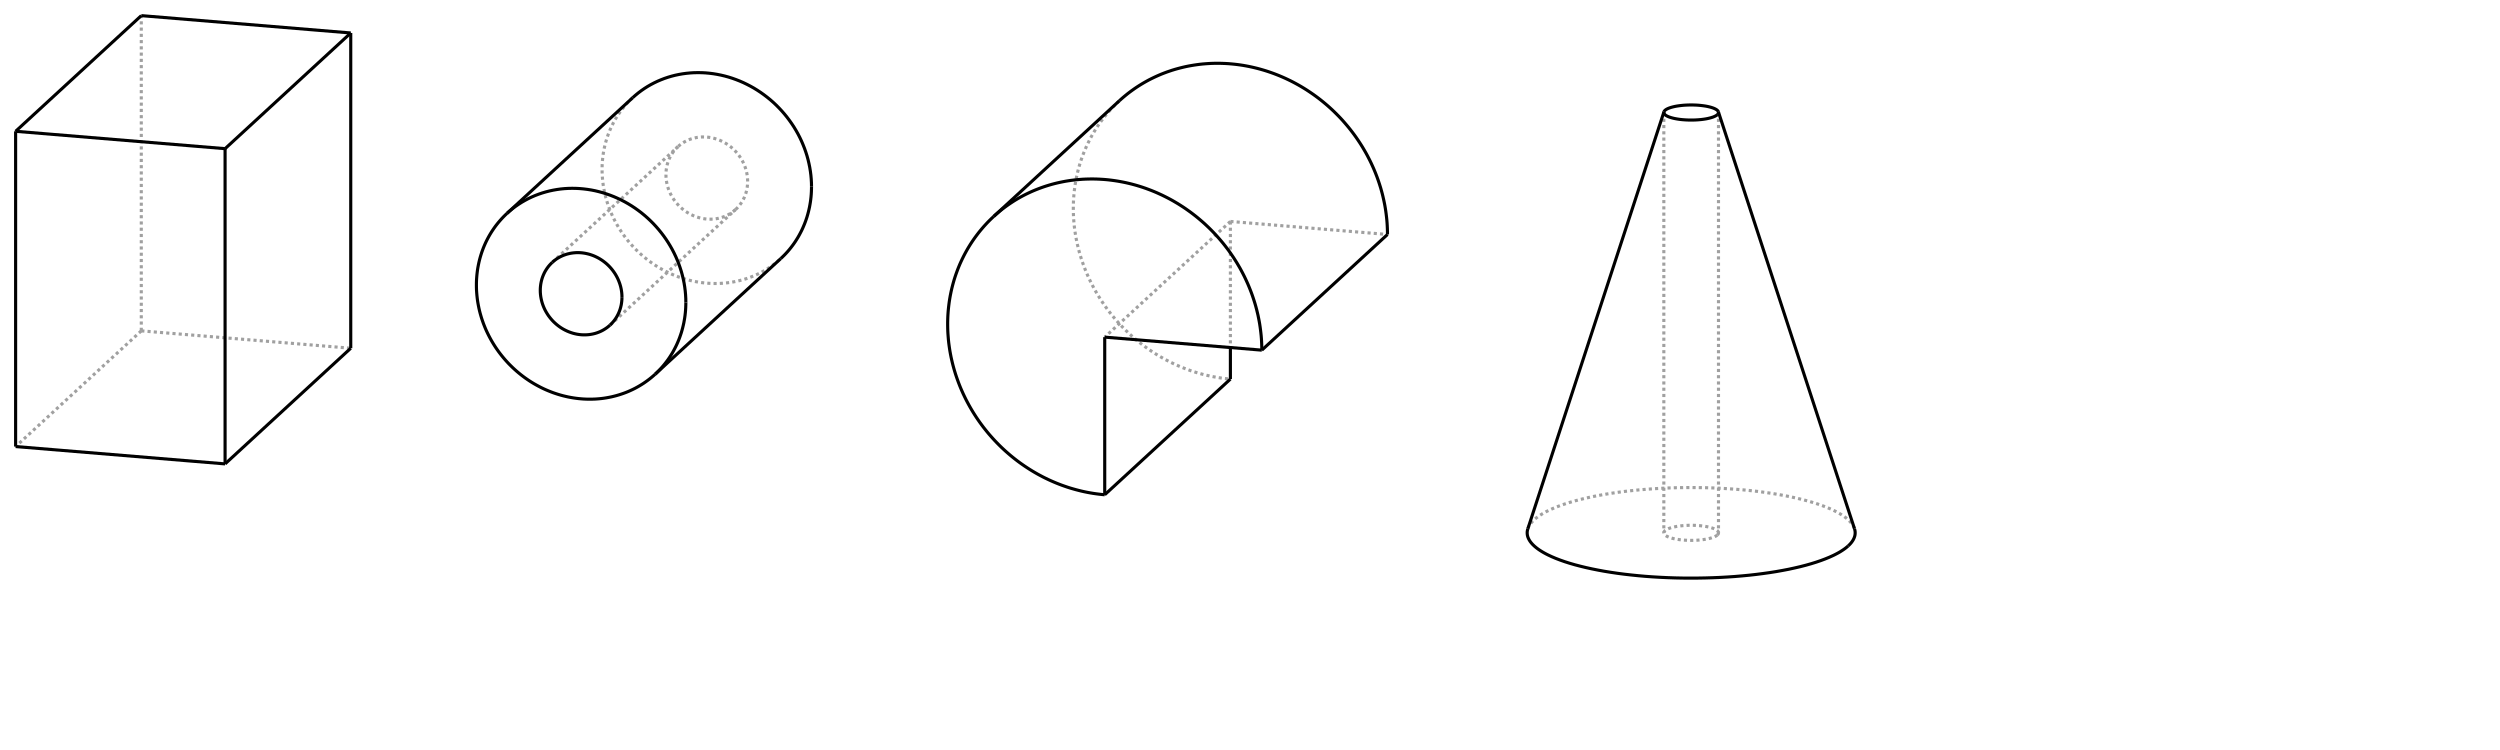
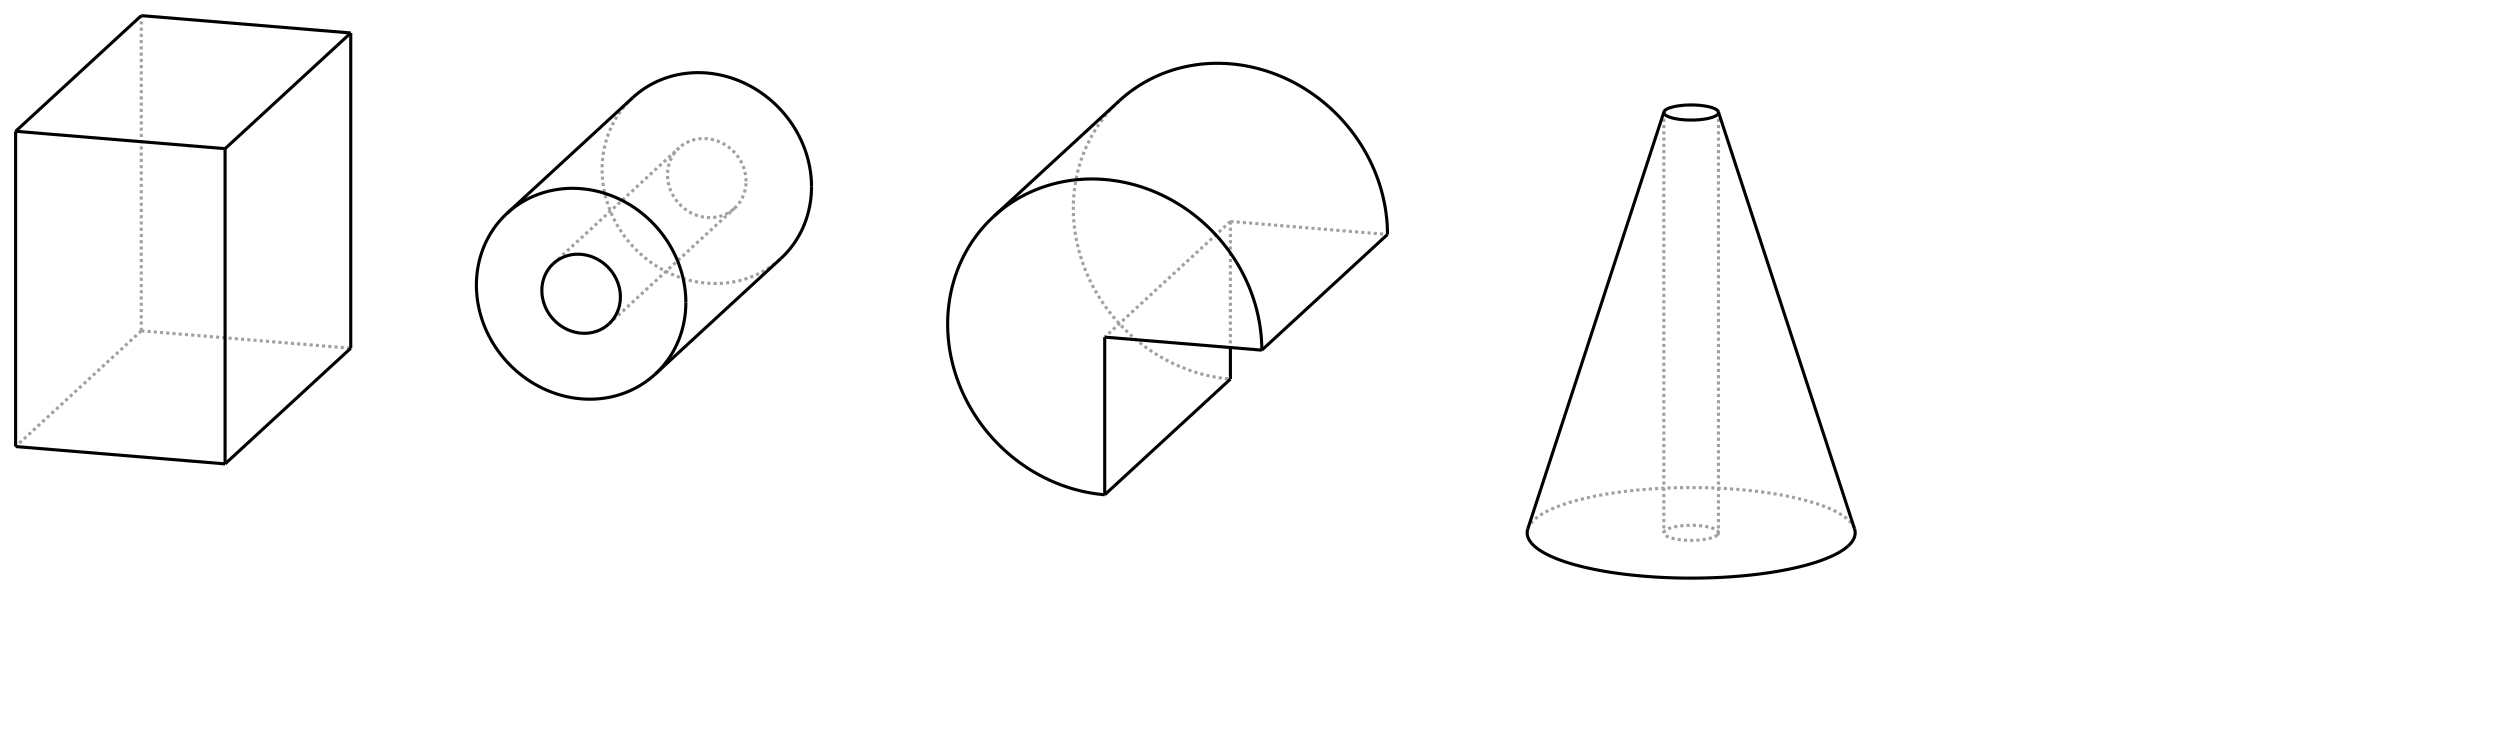
<svg xmlns="http://www.w3.org/2000/svg" width="800.0" height="240.0">
  <g transform="scale(6.997288, -6.997288)   translate(8.377173,-10.96491)" stroke-width="0.143" fill="none">
    <g stroke="rgb(160,160,160)" fill="none" stroke-dasharray="0.143,0.143">
      <path d="M-1.916,-4.166 L-7.663,-9.457 " />
      <path d="M-1.916,-4.166 L-1.916,10.25 " />
      <path d="M-1.916,-4.166 L7.663,-4.96 " />
      <path d="M20.559,6.5 L20.477,6.423 L20.397,6.343 L20.319,6.261 L20.244,6.177 L20.17,6.091 L20.099,6.003 L20.03,5.913 L19.964,5.821 L19.9,5.728 L19.838,5.632 L19.779,5.535 L19.722,5.437 L19.668,5.337 L19.616,5.235 L19.567,5.132 L19.521,5.027 L19.477,4.921 L19.436,4.814 L19.398,4.706 L19.363,4.596 L19.33,4.486 L19.3,4.374 L19.273,4.262 L19.249,4.148 L19.227,4.034 L19.208,3.919 L19.193,3.804 L19.18,3.688 L19.17,3.571 L19.162,3.454 L19.158,3.336 L19.157,3.218 L19.158,3.1 L19.162,2.982 L19.17,2.864 L19.18,2.745 L19.193,2.627 L19.208,2.509 L19.227,2.391 L19.249,2.273 L19.273,2.156 L19.3,2.039 L19.33,1.922 L19.363,1.806 L19.398,1.691 L19.436,1.576 L19.477,1.462 L19.521,1.349 L19.567,1.237 L19.616,1.126 L19.668,1.015 L19.722,0.906 L19.779,0.798 L19.838,0.691 L19.9,0.586 L19.964,0.482 L20.03,0.379 L20.099,0.278 L20.17,0.178 L20.244,0.08 L20.319,-0.017 L20.397,-0.112 L20.477,-0.205 L20.559,-0.296 L20.643,-0.385 L20.729,-0.473 L20.818,-0.558 L20.907,-0.641 L20.999,-0.723 L21.093,-0.802 L21.188,-0.879 L21.285,-0.954 L21.383,-1.026 L21.484,-1.096 L21.585,-1.164 L21.688,-1.229 L21.792,-1.292 L21.898,-1.353 L22.005,-1.411 L22.113,-1.466 L22.222,-1.519 L22.332,-1.569 L22.443,-1.617 L22.555,-1.662 L22.668,-1.704 L22.782,-1.744 L22.896,-1.78 L23.011,-1.814 L23.127,-1.845 L23.243,-1.874 L23.359,-1.899 L23.476,-1.922 L23.593,-1.942 L23.711,-1.959 L23.828,-1.973 L23.946,-1.984 L24.063,-1.992 L24.181,-1.998 L24.298,-2 L24.415,-2 L24.532,-1.996 L24.648,-1.99 L24.764,-1.981 L24.88,-1.969 L24.995,-1.954 L25.109,-1.936 L25.223,-1.916 L25.336,-1.892 L25.448,-1.866 L25.559,-1.837 L25.669,-1.805 L25.778,-1.77 L25.886,-1.732 L25.993,-1.692 L26.099,-1.649 L26.203,-1.604 L26.306,-1.555 L26.408,-1.504 L26.508,-1.451 L26.606,-1.395 L26.703,-1.336 L26.799,-1.275 L26.892,-1.211 L26.984,-1.145 L27.074,-1.076 L27.162,-1.006 L27.248,-0.932 L27.332,-0.857 " />
-       <path d="M25.813,2.667 L25.812,2.736 L25.808,2.805 L25.802,2.874 L25.793,2.944 L25.782,3.013 L25.768,3.081 L25.752,3.15 L25.733,3.218 L25.712,3.285 L25.688,3.352 L25.662,3.418 L25.634,3.483 L25.604,3.547 L25.571,3.611 L25.536,3.673 L25.499,3.734 L25.459,3.794 L25.418,3.853 L25.375,3.91 L25.33,3.966 L25.282,4.02 L25.234,4.072 L25.183,4.123 L25.131,4.172 L25.077,4.219 L25.021,4.265 L24.964,4.308 L24.906,4.35 L24.846,4.389 L24.785,4.426 L24.723,4.461 L24.66,4.494 L24.596,4.524 L24.532,4.553 L24.466,4.579 L24.399,4.602 L24.332,4.623 L24.265,4.642 L24.197,4.658 L24.129,4.672 L24.06,4.683 L23.991,4.691 L23.923,4.698 L23.854,4.701 L23.785,4.702 L23.717,4.701 L23.649,4.697 L23.581,4.69 L23.514,4.681 L23.448,4.669 L23.382,4.655 L23.316,4.638 L23.252,4.619 L23.189,4.598 L23.126,4.574 L23.065,4.547 L23.005,4.519 L22.946,4.488 L22.889,4.455 L22.833,4.419 L22.779,4.382 L22.726,4.342 L22.674,4.3 L22.625,4.256 " />
-       <path d="M22.625,4.256 L22.562,4.195 L22.502,4.13 L22.445,4.062 L22.393,3.991 L22.344,3.918 L22.298,3.842 L22.257,3.763 L22.22,3.682 L22.187,3.599 L22.158,3.514 L22.134,3.427 L22.114,3.339 L22.098,3.25 L22.087,3.159 L22.08,3.068 L22.078,2.976 L22.08,2.884 L22.087,2.792 L22.098,2.7 L22.114,2.608 L22.134,2.516 L22.158,2.426 L22.187,2.336 L22.22,2.247 L22.257,2.16 L22.298,2.075 L22.344,1.991 L22.393,1.909 L22.445,1.829 L22.502,1.752 L22.562,1.678 L22.625,1.606 L22.691,1.537 L22.761,1.471 L22.833,1.408 L22.908,1.349 L22.985,1.294 L23.065,1.242 L23.147,1.194 L23.231,1.149 L23.316,1.109 L23.403,1.073 L23.492,1.041 L23.581,1.014 L23.672,0.99 L23.763,0.972 L23.854,0.957 L23.946,0.947 L24.037,0.942 L24.129,0.941 L24.22,0.945 L24.31,0.953 L24.399,0.966 L24.488,0.983 L24.575,1.005 L24.66,1.031 L24.744,1.061 L24.826,1.096 L24.906,1.135 L24.983,1.177 L25.058,1.224 L25.131,1.275 L25.2,1.329 L25.266,1.387 " />
-       <path d="M25.266,1.387 L25.33,1.448 L25.389,1.513 L25.446,1.581 L25.499,1.652 L25.548,1.725 L25.593,1.802 L25.634,1.88 L25.671,1.961 L25.704,2.045 L25.733,2.129 L25.757,2.216 L25.778,2.304 L25.793,2.394 L25.804,2.484 L25.811,2.575 L25.813,2.667 " />
+       <path d="M25.742,2.673 L25.74,2.739 L25.737,2.806 L25.731,2.872 L25.722,2.939 L25.711,3.005 L25.698,3.071 L25.682,3.137 L25.664,3.202 L25.644,3.267 L25.621,3.331 L25.596,3.395 L25.569,3.458 L25.54,3.519 L25.508,3.58 L25.475,3.64 L25.439,3.699 L25.401,3.757 L25.361,3.813 L25.32,3.868 L25.276,3.922 L25.231,3.974 L25.184,4.024 L25.135,4.073 L25.085,4.12 L25.033,4.166 L24.98,4.209 L24.925,4.251 L24.869,4.291 L24.812,4.329 L24.753,4.364 L24.694,4.398 L24.633,4.43 L24.571,4.459 L24.509,4.486 L24.446,4.511 L24.382,4.534 L24.318,4.554 L24.253,4.572 L24.187,4.587 L24.122,4.6 L24.056,4.611 L23.99,4.619 L23.924,4.625 L23.858,4.629 L23.792,4.63 L23.726,4.628 L23.66,4.624 L23.595,4.618 L23.531,4.609 L23.467,4.598 L23.403,4.584 L23.341,4.568 L23.279,4.55 L23.218,4.529 L23.158,4.506 L23.099,4.481 L23.041,4.453 L22.985,4.424 L22.93,4.392 L22.876,4.358 L22.823,4.322 L22.773,4.283 L22.723,4.243 L22.676,4.201 " />
+       <path d="M22.676,4.201 L22.615,4.142 L22.557,4.08 L22.503,4.015 L22.452,3.947 L22.405,3.876 L22.362,3.802 L22.322,3.727 L22.286,3.649 L22.255,3.569 L22.227,3.487 L22.204,3.404 L22.184,3.319 L22.169,3.233 L22.158,3.146 L22.152,3.059 L22.15,2.97 L22.152,2.882 L22.158,2.793 L22.169,2.704 L22.184,2.616 L22.204,2.528 L22.227,2.441 L22.255,2.355 L22.286,2.269 L22.322,2.186 L22.362,2.103 L22.405,2.023 L22.452,1.944 L22.503,1.868 L22.557,1.793 L22.615,1.722 L22.676,1.653 L22.74,1.586 L22.806,1.523 L22.876,1.463 L22.948,1.406 L23.022,1.352 L23.099,1.302 L23.178,1.256 L23.258,1.214 L23.341,1.175 L23.424,1.14 L23.509,1.11 L23.595,1.083 L23.682,1.061 L23.77,1.043 L23.858,1.029 L23.946,1.02 L24.034,1.014 L24.122,1.014 L24.209,1.017 L24.296,1.025 L24.382,1.037 L24.467,1.054 L24.551,1.075 L24.633,1.1 L24.714,1.129 L24.792,1.162 L24.869,1.199 L24.943,1.241 L25.015,1.286 L25.085,1.334 L25.152,1.386 L25.216,1.442 " />
+       <path d="M25.216,1.442 L25.276,1.501 L25.334,1.563 L25.388,1.629 L25.439,1.697 L25.486,1.768 L25.53,1.841 L25.569,1.917 L25.605,1.995 L25.637,2.074 L25.664,2.156 L25.688,2.239 L25.707,2.324 L25.722,2.41 L25.733,2.497 L25.739,2.585 L25.742,2.673 " />
      <path d="M42.812,6.356 L42.719,6.269 L42.628,6.18 L42.539,6.089 L42.452,5.997 L42.366,5.902 L42.283,5.807 L42.201,5.709 L42.121,5.61 L42.044,5.509 L41.968,5.406 L41.894,5.302 L41.822,5.197 L41.752,5.09 L41.685,4.982 L41.619,4.872 L41.556,4.761 L41.495,4.648 L41.436,4.534 L41.379,4.419 L41.324,4.303 L41.271,4.185 L41.221,4.067 L41.173,3.947 L41.128,3.826 L41.084,3.705 L41.043,3.582 L41.004,3.458 L40.968,3.334 L40.934,3.208 L40.902,3.082 L40.873,2.955 L40.846,2.828 L40.821,2.699 L40.799,2.57 L40.779,2.441 L40.762,2.311 L40.747,2.18 L40.734,2.049 L40.724,1.918 L40.716,1.786 L40.711,1.654 L40.708,1.521 L40.708,1.389 L40.71,1.256 L40.714,1.123 L40.721,0.99 L40.73,0.857 L40.742,0.723 L40.756,0.59 L40.773,0.457 L40.792,0.324 L40.813,0.192 L40.837,0.059 L40.863,-0.073 L40.892,-0.205 L40.923,-0.336 L40.956,-0.468 L40.992,-0.598 L41.03,-0.729 L41.07,-0.858 L41.113,-0.987 L41.158,-1.116 L41.205,-1.244 L41.254,-1.371 L41.306,-1.497 L41.36,-1.623 L41.416,-1.748 L41.475,-1.872 L41.535,-1.995 L41.598,-2.117 L41.663,-2.238 L41.73,-2.358 L41.799,-2.477 L41.87,-2.594 L41.943,-2.711 L42.018,-2.826 L42.095,-2.94 L42.174,-3.053 L42.255,-3.165 L42.338,-3.275 L42.423,-3.384 L42.51,-3.491 L42.598,-3.597 L42.689,-3.702 L42.781,-3.805 L42.874,-3.906 L42.97,-4.006 L43.067,-4.104 L43.166,-4.2 L43.266,-4.295 L43.368,-4.388 L43.472,-4.479 L43.577,-4.568 L43.683,-4.656 L43.791,-4.741 L43.9,-4.825 L44.011,-4.907 L44.123,-4.987 L44.236,-5.065 L44.35,-5.141 L44.466,-5.215 L44.583,-5.287 L44.701,-5.356 L44.82,-5.424 L44.94,-5.49 L45.061,-5.553 L45.183,-5.614 L45.306,-5.673 L45.43,-5.73 L45.554,-5.785 L45.68,-5.837 L45.806,-5.887 L45.933,-5.935 L46.06,-5.981 L46.189,-6.024 L46.317,-6.065 L46.447,-6.104 L46.576,-6.14 L46.707,-6.174 L46.837,-6.205 L46.968,-6.234 L47.1,-6.261 L47.231,-6.285 L47.363,-6.307 L47.495,-6.327 L47.627,-6.344 L47.759,-6.358 L47.891,-6.371 " />
      <path d="M47.891,0.838 L47.891,-4.929 " />
      <path d="M47.891,0.838 L55.075,0.242 " />
      <path d="M47.891,0.838 L42.144,-4.453 " />
      <path d="M70.161,-13.502 L70.124,-13.531 L70.078,-13.559 L70.023,-13.586 L69.96,-13.611 L69.889,-13.635 L69.811,-13.656 L69.726,-13.676 L69.635,-13.694 L69.538,-13.709 L69.437,-13.722 L69.332,-13.732 L69.225,-13.74 L69.115,-13.745 L69.004,-13.748 L68.893,-13.747 L68.782,-13.744 L68.673,-13.738 L68.566,-13.73 L68.462,-13.719 L68.362,-13.705 L68.267,-13.689 L68.177,-13.671 L68.094,-13.651 L68.018,-13.628 L67.949,-13.604 L67.888,-13.578 L67.835,-13.551 L67.792,-13.523 L67.758,-13.494 L67.733,-13.464 L67.725,-13.449 L67.718,-13.433 L67.715,-13.418 L67.713,-13.403 " />
      <path d="M67.713,-13.403 L67.715,-13.386 L67.72,-13.369 L67.727,-13.352 L67.738,-13.335 L67.751,-13.319 L67.767,-13.302 L67.809,-13.271 L67.861,-13.24 L67.924,-13.211 L67.997,-13.184 L68.08,-13.159 L68.171,-13.136 L68.269,-13.116 L68.374,-13.098 L68.485,-13.084 L68.601,-13.072 L68.72,-13.064 L68.841,-13.059 L68.963,-13.057 L69.086,-13.059 L69.207,-13.064 L69.326,-13.072 L69.442,-13.084 L69.553,-13.098 L69.658,-13.116 L69.756,-13.136 L69.847,-13.159 L69.93,-13.184 L70.003,-13.211 L70.066,-13.24 L70.118,-13.271 L70.16,-13.302 L70.176,-13.319 L70.189,-13.335 L70.2,-13.352 L70.207,-13.369 L70.212,-13.386 L70.213,-13.403 " />
      <path d="M70.213,-13.403 L70.21,-13.428 L70.2,-13.453 L70.184,-13.477 L70.161,-13.502 " />
      <path d="M61.494,-13.217 L61.511,-13.169 L61.533,-13.121 L61.558,-13.074 L61.588,-13.027 L61.621,-12.98 L61.659,-12.933 L61.7,-12.886 L61.745,-12.84 L61.794,-12.794 L61.847,-12.748 L61.904,-12.703 L61.965,-12.658 L62.029,-12.614 L62.097,-12.57 L62.168,-12.526 L62.244,-12.483 L62.322,-12.44 L62.405,-12.398 L62.58,-12.315 L62.769,-12.235 L62.971,-12.157 L63.186,-12.082 L63.414,-12.009 L63.653,-11.94 L63.904,-11.874 L64.165,-11.811 L64.437,-11.751 L64.719,-11.695 L65.009,-11.643 L65.308,-11.594 L65.615,-11.549 L65.929,-11.508 L66.25,-11.472 L66.576,-11.439 L66.908,-11.411 L67.244,-11.387 L67.583,-11.367 L67.926,-11.351 L68.27,-11.34 L68.617,-11.334 L68.963,-11.331 L69.31,-11.334 L69.657,-11.34 L70.001,-11.351 L70.344,-11.367 L70.683,-11.387 L71.019,-11.411 L71.351,-11.439 L71.677,-11.472 L71.998,-11.508 L72.312,-11.549 L72.619,-11.594 L72.918,-11.643 L73.208,-11.695 L73.49,-11.751 L73.762,-11.811 L74.023,-11.874 L74.274,-11.94 L74.513,-12.009 L74.741,-12.082 L74.956,-12.157 L75.158,-12.235 L75.347,-12.315 L75.522,-12.398 L75.605,-12.44 L75.683,-12.483 L75.759,-12.526 L75.83,-12.57 L75.898,-12.614 L75.962,-12.658 L76.023,-12.703 L76.08,-12.748 L76.133,-12.794 L76.182,-12.84 L76.227,-12.886 L76.268,-12.933 L76.306,-12.98 L76.339,-13.027 L76.368,-13.074 L76.394,-13.121 L76.416,-13.169 L76.433,-13.217 " />
-       <path d="M19.519,-3.904 L25.266,1.387 " />
-       <path d="M16.878,-1.034 L22.625,4.256 " />
+       <path d="M19.469,-3.848 L25.216,1.442 " />
+       <path d="M16.929,-1.089 L22.676,4.201 " />
      <path d="M67.713,5.82 L67.713,-13.403 " />
      <path d="M70.213,5.82 L70.213,-13.403 " />
    </g>
    <g stroke="rgb(0,0,0)" fill="none">
      <path d="M-7.663,-9.457 L-7.663,4.96 " />
      <path d="M-1.916,10.25 L-7.663,4.96 " />
      <path d="M7.663,-4.96 L1.916,-10.25 " />
      <path d="M1.916,-10.25 L1.916,4.166 " />
      <path d="M7.663,9.457 L1.916,4.166 " />
      <path d="M7.663,-4.96 L7.663,9.457 " />
      <path d="M-7.663,-9.457 L1.916,-10.25 " />
      <path d="M-1.916,10.25 L7.663,9.457 " />
      <path d="M-7.663,4.96 L1.916,4.166 " />
      <path d="M22.988,-2.866 L22.985,-2.689 L22.975,-2.511 L22.959,-2.334 L22.936,-2.156 L22.907,-1.979 L22.871,-1.803 L22.83,-1.628 L22.782,-1.454 L22.727,-1.281 L22.667,-1.11 L22.6,-0.94 L22.528,-0.773 L22.45,-0.608 L22.366,-0.445 L22.276,-0.286 L22.181,-0.129 L22.08,0.025 L21.974,0.175 L21.863,0.321 L21.747,0.464 L21.626,0.603 L21.501,0.738 L21.371,0.868 L21.237,0.994 L21.099,1.115 L20.956,1.232 L20.81,1.343 L20.661,1.449 L20.508,1.55 L20.352,1.645 L20.193,1.735 L20.031,1.819 L19.867,1.897 L19.701,1.97 L19.533,2.036 L19.362,2.096 L19.191,2.15 L19.017,2.198 L18.843,2.24 L18.668,2.275 L18.492,2.303 L18.316,2.325 L18.14,2.341 L17.964,2.35 L17.788,2.353 L17.612,2.349 L17.438,2.339 L17.264,2.322 L17.092,2.298 L16.921,2.268 L16.752,2.232 L16.585,2.189 L16.42,2.14 L16.258,2.085 L16.098,2.024 L15.941,1.956 L15.787,1.883 L15.637,1.803 L15.489,1.718 L15.346,1.627 L15.206,1.531 L15.071,1.429 L14.939,1.322 L14.812,1.21 " />
      <path d="M14.812,1.21 L14.73,1.132 L14.65,1.052 L14.572,0.97 L14.497,0.886 L14.423,0.8 L14.352,0.712 L14.283,0.623 L14.217,0.531 L14.153,0.437 L14.091,0.342 L14.032,0.245 L13.975,0.146 L13.921,0.046 L13.869,-0.056 L13.82,-0.159 L13.774,-0.263 L13.73,-0.369 L13.69,-0.476 L13.651,-0.585 L13.616,-0.694 L13.583,-0.805 L13.553,-0.916 L13.526,-1.029 L13.502,-1.142 L13.48,-1.256 L13.461,-1.371 L13.446,-1.487 L13.433,-1.603 L13.423,-1.72 L13.415,-1.837 L13.411,-1.954 L13.41,-2.072 L13.411,-2.19 L13.415,-2.308 L13.423,-2.427 L13.433,-2.545 L13.446,-2.663 L13.461,-2.782 L13.48,-2.9 L13.502,-3.017 L13.526,-3.135 L13.553,-3.252 L13.583,-3.368 L13.616,-3.484 L13.651,-3.6 L13.69,-3.714 L13.73,-3.828 L13.774,-3.941 L13.82,-4.054 L13.869,-4.165 L13.921,-4.275 L13.975,-4.384 L14.032,-4.492 L14.091,-4.599 L14.153,-4.705 L14.217,-4.809 L14.283,-4.912 L14.352,-5.013 L14.423,-5.113 L14.497,-5.211 L14.572,-5.307 L14.65,-5.402 L14.73,-5.495 L14.812,-5.586 L14.896,-5.676 L14.983,-5.763 L15.071,-5.849 L15.161,-5.932 L15.252,-6.013 L15.346,-6.092 L15.441,-6.169 L15.538,-6.244 L15.637,-6.317 L15.737,-6.387 L15.838,-6.455 L15.941,-6.52 L16.045,-6.583 L16.151,-6.643 L16.258,-6.701 L16.366,-6.757 L16.475,-6.81 L16.585,-6.86 L16.696,-6.907 L16.808,-6.952 L16.921,-6.995 L17.035,-7.034 L17.149,-7.071 L17.264,-7.105 L17.38,-7.136 L17.496,-7.164 L17.612,-7.19 L17.729,-7.212 L17.846,-7.232 L17.964,-7.249 L18.081,-7.263 L18.199,-7.274 L18.316,-7.283 L18.434,-7.288 L18.551,-7.291 L18.668,-7.29 L18.785,-7.287 L18.901,-7.281 L19.017,-7.272 L19.133,-7.26 L19.248,-7.245 L19.362,-7.227 L19.476,-7.206 L19.589,-7.183 L19.701,-7.156 L19.812,-7.127 L19.922,-7.095 L20.031,-7.06 L20.139,-7.023 L20.246,-6.983 L20.352,-6.94 L20.456,-6.894 L20.559,-6.846 L20.661,-6.795 L20.761,-6.741 L20.859,-6.685 L20.956,-6.626 L21.052,-6.565 L21.145,-6.501 L21.237,-6.435 L21.327,-6.367 L21.415,-6.296 L21.501,-6.223 L21.585,-6.148 " />
      <path d="M21.585,-6.148 L21.667,-6.07 L21.747,-5.99 L21.825,-5.908 L21.901,-5.824 L21.974,-5.738 L22.045,-5.65 L22.114,-5.56 L22.181,-5.469 L22.245,-5.375 L22.306,-5.28 L22.366,-5.183 L22.422,-5.084 L22.476,-4.984 L22.528,-4.882 L22.577,-4.779 L22.623,-4.674 L22.667,-4.569 L22.708,-4.461 L22.746,-4.353 L22.782,-4.244 L22.814,-4.133 L22.844,-4.021 L22.871,-3.909 L22.896,-3.796 L22.917,-3.681 L22.936,-3.567 L22.952,-3.451 L22.965,-3.335 L22.975,-3.218 L22.982,-3.101 L22.986,-2.984 L22.988,-2.866 " />
      <path d="M28.735,2.425 L28.732,2.602 L28.722,2.779 L28.706,2.957 L28.683,3.134 L28.654,3.311 L28.618,3.487 L28.577,3.663 L28.529,3.837 L28.474,4.01 L28.414,4.181 L28.347,4.35 L28.275,4.518 L28.197,4.683 L28.113,4.845 L28.023,5.005 L27.928,5.162 L27.827,5.315 L27.721,5.465 L27.61,5.612 L27.494,5.755 L27.373,5.894 L27.248,6.028 L27.118,6.159 L26.984,6.285 L26.846,6.406 L26.703,6.522 L26.557,6.633 L26.408,6.739 L26.255,6.84 L26.099,6.936 L25.94,7.025 L25.778,7.109 L25.614,7.188 L25.448,7.26 L25.28,7.326 L25.109,7.387 L24.938,7.441 L24.764,7.489 L24.59,7.53 L24.415,7.565 L24.239,7.594 L24.063,7.616 L23.887,7.632 L23.711,7.641 L23.535,7.643 L23.359,7.64 L23.185,7.629 L23.011,7.612 L22.839,7.589 L22.668,7.559 L22.499,7.523 L22.332,7.48 L22.167,7.431 L22.005,7.376 L21.845,7.314 L21.688,7.247 L21.534,7.173 L21.383,7.094 L21.236,7.009 L21.093,6.918 L20.953,6.821 L20.818,6.72 L20.686,6.612 L20.559,6.5 " />
      <path d="M27.332,-0.857 L27.414,-0.779 L27.494,-0.7 L27.572,-0.618 L27.648,-0.534 L27.721,-0.448 L27.792,-0.36 L27.861,-0.27 L27.928,-0.178 L27.992,-0.085 L28.053,0.011 L28.113,0.108 L28.169,0.206 L28.223,0.307 L28.275,0.408 L28.324,0.511 L28.37,0.616 L28.414,0.722 L28.455,0.829 L28.493,0.937 L28.529,1.047 L28.561,1.157 L28.591,1.269 L28.618,1.382 L28.643,1.495 L28.664,1.609 L28.683,1.724 L28.699,1.84 L28.712,1.956 L28.722,2.072 L28.729,2.189 L28.733,2.307 L28.735,2.425 " />
-       <path d="M20.066,-2.624 L20.065,-2.555 L20.061,-2.485 L20.055,-2.416 L20.046,-2.347 L20.035,-2.278 L20.021,-2.209 L20.005,-2.141 L19.986,-2.073 L19.965,-2.006 L19.941,-1.939 L19.915,-1.873 L19.887,-1.807 L19.857,-1.743 L19.824,-1.68 L19.789,-1.617 L19.752,-1.556 L19.712,-1.496 L19.671,-1.438 L19.628,-1.381 L19.583,-1.325 L19.536,-1.271 L19.487,-1.218 L19.436,-1.167 L19.384,-1.118 L19.33,-1.071 L19.274,-1.026 L19.217,-0.982 L19.159,-0.941 L19.099,-0.902 L19.038,-0.864 L18.976,-0.829 L18.913,-0.797 L18.849,-0.766 L18.785,-0.738 L18.719,-0.712 L18.653,-0.689 L18.586,-0.667 L18.518,-0.649 L18.45,-0.633 L18.382,-0.619 L18.313,-0.608 L18.245,-0.599 L18.176,-0.593 L18.107,-0.589 L18.038,-0.588 L17.97,-0.59 L17.902,-0.594 L17.834,-0.601 L17.767,-0.61 L17.701,-0.621 L17.635,-0.636 L17.569,-0.652 L17.505,-0.671 L17.442,-0.693 L17.379,-0.717 L17.318,-0.743 L17.258,-0.772 L17.199,-0.803 L17.142,-0.836 L17.086,-0.871 L17.032,-0.909 L16.979,-0.949 L16.927,-0.99 L16.878,-1.034 " />
-       <path d="M16.878,-1.034 L16.815,-1.096 L16.755,-1.16 L16.698,-1.228 L16.646,-1.299 L16.597,-1.373 L16.551,-1.449 L16.51,-1.528 L16.473,-1.609 L16.44,-1.692 L16.411,-1.777 L16.387,-1.863 L16.367,-1.951 L16.351,-2.041 L16.34,-2.131 L16.333,-2.222 L16.331,-2.314 L16.333,-2.406 L16.34,-2.499 L16.351,-2.591 L16.367,-2.683 L16.387,-2.774 L16.411,-2.865 L16.44,-2.955 L16.473,-3.043 L16.51,-3.13 L16.551,-3.216 L16.597,-3.3 L16.646,-3.381 L16.698,-3.461 L16.755,-3.538 L16.815,-3.613 L16.878,-3.685 L16.944,-3.754 L17.014,-3.819 L17.086,-3.882 L17.161,-3.941 L17.238,-3.997 L17.318,-4.049 L17.4,-4.097 L17.484,-4.141 L17.569,-4.181 L17.657,-4.217 L17.745,-4.249 L17.834,-4.277 L17.925,-4.3 L18.016,-4.319 L18.107,-4.333 L18.199,-4.343 L18.29,-4.348 L18.382,-4.349 L18.473,-4.345 L18.563,-4.337 L18.653,-4.324 L18.741,-4.307 L18.828,-4.286 L18.913,-4.26 L18.997,-4.229 L19.079,-4.195 L19.159,-4.156 L19.236,-4.113 L19.311,-4.066 L19.384,-4.016 L19.453,-3.961 L19.519,-3.904 " />
-       <path d="M19.519,-3.904 L19.583,-3.842 L19.642,-3.777 L19.699,-3.71 L19.752,-3.639 L19.801,-3.565 L19.846,-3.489 L19.887,-3.41 L19.924,-3.329 L19.957,-3.246 L19.986,-3.161 L20.01,-3.074 L20.031,-2.986 L20.046,-2.897 L20.057,-2.807 L20.064,-2.715 L20.066,-2.624 " />
+       <path d="M19.995,-2.618 L19.993,-2.551 L19.99,-2.485 L19.984,-2.418 L19.975,-2.352 L19.964,-2.285 L19.951,-2.219 L19.935,-2.153 L19.917,-2.088 L19.897,-2.023 L19.874,-1.959 L19.849,-1.896 L19.822,-1.833 L19.793,-1.771 L19.761,-1.71 L19.728,-1.65 L19.692,-1.591 L19.654,-1.534 L19.615,-1.478 L19.573,-1.423 L19.529,-1.369 L19.484,-1.317 L19.437,-1.266 L19.388,-1.217 L19.338,-1.17 L19.286,-1.125 L19.233,-1.081 L19.178,-1.039 L19.122,-1 L19.065,-0.962 L19.006,-0.926 L18.947,-0.892 L18.886,-0.861 L18.824,-0.832 L18.762,-0.804 L18.699,-0.78 L18.635,-0.757 L18.571,-0.737 L18.506,-0.719 L18.44,-0.703 L18.375,-0.69 L18.309,-0.679 L18.243,-0.671 L18.177,-0.665 L18.111,-0.662 L18.045,-0.661 L17.979,-0.662 L17.913,-0.666 L17.848,-0.672 L17.784,-0.681 L17.72,-0.692 L17.656,-0.706 L17.594,-0.722 L17.532,-0.74 L17.471,-0.761 L17.411,-0.784 L17.352,-0.809 L17.294,-0.837 L17.238,-0.867 L17.183,-0.899 L17.129,-0.933 L17.076,-0.969 L17.026,-1.007 L16.976,-1.047 L16.929,-1.089 " />
+       <path d="M16.929,-1.089 L16.868,-1.148 L16.81,-1.211 L16.756,-1.276 L16.705,-1.344 L16.658,-1.415 L16.615,-1.488 L16.575,-1.564 L16.539,-1.642 L16.508,-1.722 L16.48,-1.803 L16.457,-1.887 L16.437,-1.971 L16.422,-2.057 L16.411,-2.144 L16.405,-2.232 L16.403,-2.32 L16.405,-2.409 L16.411,-2.497 L16.422,-2.586 L16.437,-2.675 L16.457,-2.762 L16.48,-2.85 L16.508,-2.936 L16.539,-3.021 L16.575,-3.105 L16.615,-3.187 L16.658,-3.268 L16.705,-3.346 L16.756,-3.423 L16.81,-3.497 L16.868,-3.569 L16.929,-3.638 L16.993,-3.704 L17.059,-3.768 L17.129,-3.828 L17.201,-3.885 L17.275,-3.938 L17.352,-3.988 L17.431,-4.034 L17.511,-4.077 L17.594,-4.116 L17.677,-4.15 L17.762,-4.181 L17.848,-4.207 L17.935,-4.23 L18.023,-4.248 L18.111,-4.262 L18.199,-4.271 L18.287,-4.276 L18.375,-4.277 L18.462,-4.273 L18.549,-4.265 L18.635,-4.253 L18.72,-4.237 L18.804,-4.216 L18.886,-4.191 L18.967,-4.162 L19.045,-4.128 L19.122,-4.091 L19.196,-4.05 L19.269,-4.005 L19.338,-3.956 L19.405,-3.904 L19.469,-3.848 " />
+       <path d="M19.469,-3.848 L19.529,-3.789 L19.587,-3.727 L19.641,-3.662 L19.692,-3.594 L19.739,-3.523 L19.783,-3.45 L19.822,-3.374 L19.858,-3.296 L19.89,-3.216 L19.917,-3.134 L19.941,-3.051 L19.96,-2.966 L19.975,-2.881 L19.986,-2.794 L19.992,-2.706 L19.995,-2.618 " />
      <path d="M49.328,-5.048 L49.327,-4.915 L49.323,-4.782 L49.317,-4.649 L49.309,-4.516 L49.298,-4.383 L49.284,-4.25 L49.268,-4.117 L49.25,-3.984 L49.23,-3.851 L49.207,-3.719 L49.181,-3.586 L49.154,-3.454 L49.123,-3.323 L49.091,-3.191 L49.056,-3.06 L49.019,-2.93 L48.979,-2.8 L48.937,-2.671 L48.893,-2.542 L48.847,-2.414 L48.798,-2.287 L48.747,-2.16 L48.694,-2.034 L48.638,-1.909 L48.581,-1.785 L48.521,-1.661 L48.459,-1.539 L48.395,-1.418 L48.329,-1.297 L48.26,-1.178 L48.19,-1.06 L48.117,-0.943 L48.043,-0.827 L47.966,-0.713 L47.888,-0.599 L47.808,-0.487 L47.725,-0.377 L47.641,-0.267 L47.555,-0.159 L47.467,-0.053 L47.377,0.052 L47.286,0.155 L47.193,0.257 L47.098,0.357 L47.001,0.456 L46.903,0.553 L46.803,0.648 L46.702,0.742 L46.599,0.833 L46.494,0.923 L46.388,1.012 L46.281,1.098 L46.172,1.182 L46.062,1.265 L45.95,1.345 L45.838,1.424 L45.723,1.501 L45.608,1.575 L45.492,1.648 L45.374,1.718 L45.256,1.787 L45.136,1.853 L45.015,1.917 L44.893,1.979 L44.771,2.039 L44.647,2.096 L44.523,2.152 L44.398,2.205 L44.272,2.256 L44.145,2.304 L44.018,2.351 L43.89,2.395 L43.761,2.437 L43.632,2.476 L43.503,2.513 L43.372,2.548 L43.242,2.58 L43.111,2.61 L42.98,2.637 L42.848,2.662 L42.717,2.685 L42.585,2.705 L42.453,2.723 L42.321,2.739 L42.188,2.752 L42.056,2.762 L41.924,2.77 L41.792,2.776 L41.66,2.779 L41.528,2.78 L41.396,2.778 L41.265,2.774 L41.134,2.768 L41.003,2.758 L40.873,2.747 L40.743,2.733 L40.613,2.717 L40.485,2.698 L40.356,2.677 L40.228,2.653 L40.101,2.627 L39.975,2.599 L39.849,2.568 L39.724,2.535 L39.6,2.499 L39.477,2.461 L39.355,2.421 L39.233,2.378 L39.113,2.333 L38.993,2.286 L38.875,2.237 L38.758,2.185 L38.642,2.131 L38.527,2.075 L38.413,2.016 L38.301,1.956 L38.19,1.893 L38.08,1.828 L37.972,1.761 L37.865,1.691 L37.76,1.62 L37.656,1.547 L37.553,1.471 L37.452,1.394 L37.353,1.315 L37.255,1.233 L37.159,1.15 L37.065,1.065 " />
      <path d="M37.065,1.065 L36.972,0.978 L36.881,0.889 L36.792,0.799 L36.705,0.706 L36.619,0.612 L36.536,0.516 L36.454,0.418 L36.374,0.319 L36.297,0.218 L36.221,0.116 L36.147,0.012 L36.075,-0.094 L36.005,-0.201 L35.938,-0.309 L35.872,-0.419 L35.809,-0.53 L35.748,-0.642 L35.689,-0.756 L35.632,-0.871 L35.577,-0.988 L35.524,-1.105 L35.474,-1.224 L35.426,-1.343 L35.381,-1.464 L35.337,-1.586 L35.296,-1.708 L35.257,-1.832 L35.221,-1.957 L35.187,-2.082 L35.155,-2.208 L35.126,-2.335 L35.099,-2.463 L35.074,-2.591 L35.052,-2.72 L35.032,-2.85 L35.015,-2.98 L35,-3.11 L34.987,-3.241 L34.977,-3.373 L34.969,-3.505 L34.964,-3.637 L34.961,-3.769 L34.961,-3.902 L34.963,-4.035 L34.967,-4.168 L34.974,-4.301 L34.984,-4.434 L34.995,-4.567 L35.009,-4.7 L35.026,-4.833 L35.045,-4.966 L35.066,-5.099 L35.09,-5.231 L35.116,-5.363 L35.145,-5.495 L35.176,-5.627 L35.209,-5.758 L35.245,-5.889 L35.283,-6.019 L35.323,-6.149 L35.366,-6.278 L35.411,-6.406 L35.458,-6.534 L35.507,-6.661 L35.559,-6.788 L35.613,-6.913 L35.669,-7.038 L35.728,-7.162 L35.788,-7.285 L35.851,-7.407 L35.916,-7.528 L35.983,-7.648 L36.052,-7.767 L36.123,-7.885 L36.196,-8.001 L36.271,-8.117 L36.348,-8.231 L36.427,-8.344 L36.508,-8.455 L36.591,-8.566 L36.676,-8.674 L36.763,-8.782 L36.851,-8.888 L36.942,-8.992 L37.034,-9.095 L37.127,-9.196 L37.223,-9.296 L37.32,-9.394 L37.419,-9.491 L37.519,-9.585 L37.621,-9.678 L37.725,-9.769 L37.83,-9.859 L37.936,-9.946 L38.044,-10.032 L38.153,-10.116 L38.264,-10.198 L38.376,-10.277 L38.489,-10.355 L38.604,-10.431 L38.719,-10.505 L38.836,-10.577 L38.954,-10.647 L39.073,-10.715 L39.193,-10.78 L39.314,-10.844 L39.436,-10.905 L39.559,-10.964 L39.683,-11.021 L39.807,-11.075 L39.933,-11.128 L40.059,-11.178 L40.186,-11.226 L40.313,-11.271 L40.442,-11.315 L40.57,-11.356 L40.7,-11.394 L40.829,-11.43 L40.96,-11.464 L41.09,-11.496 L41.221,-11.525 L41.353,-11.552 L41.484,-11.576 L41.616,-11.598 L41.748,-11.617 L41.88,-11.634 L42.012,-11.649 L42.144,-11.661 " />
      <path d="M47.891,-6.371 L42.144,-11.661 " />
      <path d="M55.075,0.242 L55.074,0.375 L55.07,0.508 L55.064,0.641 L55.056,0.774 L55.045,0.908 L55.031,1.041 L55.015,1.174 L54.997,1.307 L54.977,1.439 L54.954,1.572 L54.928,1.704 L54.9,1.836 L54.87,1.968 L54.838,2.099 L54.803,2.23 L54.766,2.361 L54.726,2.49 L54.684,2.62 L54.64,2.749 L54.594,2.877 L54.545,3.004 L54.494,3.131 L54.441,3.257 L54.385,3.382 L54.328,3.506 L54.268,3.629 L54.206,3.751 L54.142,3.873 L54.076,3.993 L54.007,4.112 L53.937,4.231 L53.864,4.348 L53.79,4.463 L53.713,4.578 L53.635,4.691 L53.555,4.803 L53.472,4.914 L53.388,5.023 L53.302,5.131 L53.214,5.237 L53.124,5.342 L53.033,5.446 L52.94,5.548 L52.845,5.648 L52.748,5.746 L52.65,5.843 L52.55,5.939 L52.449,6.032 L52.346,6.124 L52.241,6.214 L52.135,6.302 L52.028,6.388 L51.919,6.473 L51.809,6.555 L51.697,6.636 L51.584,6.714 L51.47,6.791 L51.355,6.866 L51.239,6.938 L51.121,7.009 L51.003,7.077 L50.883,7.143 L50.762,7.208 L50.64,7.27 L50.518,7.329 L50.394,7.387 L50.27,7.442 L50.145,7.495 L50.019,7.546 L49.892,7.595 L49.765,7.641 L49.637,7.685 L49.508,7.727 L49.379,7.766 L49.25,7.803 L49.119,7.838 L48.989,7.87 L48.858,7.9 L48.727,7.928 L48.595,7.953 L48.464,7.976 L48.332,7.996 L48.2,8.014 L48.068,8.029 L47.935,8.042 L47.803,8.053 L47.671,8.061 L47.539,8.066 L47.407,8.07 L47.275,8.07 L47.143,8.069 L47.012,8.065 L46.881,8.058 L46.75,8.049 L46.62,8.038 L46.49,8.024 L46.36,8.007 L46.231,7.988 L46.103,7.967 L45.975,7.944 L45.848,7.918 L45.722,7.889 L45.596,7.858 L45.471,7.825 L45.347,7.79 L45.224,7.752 L45.102,7.711 L44.98,7.669 L44.86,7.624 L44.74,7.577 L44.622,7.527 L44.505,7.475 L44.389,7.421 L44.274,7.365 L44.16,7.307 L44.048,7.246 L43.937,7.183 L43.827,7.118 L43.719,7.051 L43.612,6.982 L43.507,6.911 L43.403,6.837 L43.3,6.762 L43.199,6.685 L43.1,6.605 L43.002,6.524 L42.906,6.441 L42.812,6.356 " />
      <path d="M55.075,0.242 L49.328,-5.048 " />
      <path d="M42.144,-4.453 L49.328,-5.048 " />
      <path d="M42.144,-4.453 L42.144,-11.661 " />
      <path d="M47.891,-4.929 L47.891,-6.371 " />
      <path d="M70.161,5.72 L70.124,5.691 L70.078,5.663 L70.023,5.637 L69.96,5.611 L69.889,5.588 L69.811,5.566 L69.726,5.546 L69.635,5.528 L69.538,5.513 L69.437,5.5 L69.332,5.49 L69.225,5.482 L69.115,5.477 L69.004,5.475 L68.893,5.475 L68.782,5.478 L68.673,5.484 L68.566,5.492 L68.462,5.503 L68.362,5.517 L68.267,5.533 L68.177,5.551 L68.094,5.572 L68.018,5.594 L67.949,5.618 L67.888,5.644 L67.835,5.671 L67.792,5.699 L67.758,5.728 L67.733,5.758 L67.725,5.774 L67.718,5.789 L67.715,5.804 L67.713,5.82 " />
      <path d="M67.713,5.82 L67.715,5.835 L67.719,5.851 " />
      <path d="M67.719,5.851 L67.725,5.866 L67.734,5.882 L67.746,5.898 L67.76,5.913 L67.797,5.944 L67.844,5.973 L67.9,6.001 L67.965,6.027 L68.039,6.052 L68.12,6.074 L68.209,6.095 L68.304,6.113 L68.405,6.128 L68.511,6.141 L68.621,6.152 L68.733,6.159 L68.848,6.163 L68.963,6.165 L69.079,6.163 L69.194,6.159 L69.306,6.152 L69.416,6.141 L69.522,6.128 L69.623,6.113 L69.718,6.095 L69.807,6.074 L69.888,6.052 L69.962,6.027 L70.027,6.001 L70.083,5.973 L70.13,5.944 L70.167,5.913 L70.181,5.898 L70.193,5.882 L70.202,5.866 L70.208,5.851 " />
      <path d="M70.208,5.851 L70.212,5.835 L70.213,5.82 " />
      <path d="M70.213,5.82 L70.21,5.794 L70.2,5.769 L70.184,5.745 L70.161,5.72 " />
      <path d="M76.147,-13.998 L76.096,-14.043 L76.041,-14.088 L75.982,-14.133 L75.919,-14.177 L75.853,-14.221 L75.783,-14.265 L75.71,-14.308 L75.632,-14.35 L75.552,-14.392 L75.468,-14.434 L75.29,-14.515 L75.098,-14.594 L74.893,-14.671 L74.676,-14.745 L74.447,-14.816 L74.206,-14.884 L73.954,-14.949 L73.692,-15.01 L73.42,-15.069 L73.138,-15.123 L72.847,-15.175 L72.549,-15.222 L72.242,-15.265 L71.929,-15.305 L71.61,-15.341 L71.285,-15.372 L70.955,-15.4 L70.62,-15.423 L70.283,-15.442 L69.942,-15.456 L69.6,-15.466 L69.256,-15.472 L68.911,-15.474 L68.567,-15.471 L68.224,-15.464 L67.882,-15.452 L67.542,-15.436 L67.205,-15.416 L66.872,-15.392 L66.544,-15.363 L66.22,-15.33 L65.903,-15.294 L65.591,-15.253 L65.287,-15.208 L64.991,-15.16 L64.703,-15.107 L64.424,-15.051 L64.155,-14.992 L63.896,-14.929 L63.647,-14.864 L63.41,-14.795 L63.184,-14.723 L62.971,-14.648 L62.77,-14.571 L62.582,-14.491 L62.408,-14.409 L62.326,-14.367 L62.248,-14.325 L62.173,-14.282 L62.101,-14.238 L62.034,-14.195 L61.97,-14.151 L61.909,-14.106 L61.853,-14.061 L61.8,-14.016 L61.751,-13.97 L61.705,-13.924 L61.664,-13.878 L61.626,-13.832 L61.592,-13.785 L61.563,-13.738 L61.537,-13.691 L61.515,-13.644 L61.496,-13.597 L61.482,-13.549 L61.472,-13.502 L61.466,-13.454 L61.464,-13.407 L61.465,-13.359 L61.471,-13.312 L61.48,-13.264 L61.494,-13.217 " />
      <path d="M76.433,-13.217 L76.447,-13.266 L76.457,-13.315 L76.462,-13.364 L76.463,-13.414 L76.46,-13.463 L76.453,-13.513 L76.441,-13.562 L76.425,-13.611 L76.405,-13.66 L76.381,-13.709 L76.352,-13.758 L76.32,-13.806 L76.283,-13.855 L76.242,-13.903 L76.197,-13.95 L76.147,-13.998 " />
      <path d="M20.559,6.5 L14.812,1.21 " />
      <path d="M27.332,-0.857 L21.585,-6.148 " />
      <path d="M42.812,6.356 L37.065,1.065 " />
      <path d="M67.719,5.851 L61.494,-13.217 " />
      <path d="M70.208,5.851 L76.433,-13.217 " />
    </g>
  </g>
</svg>
